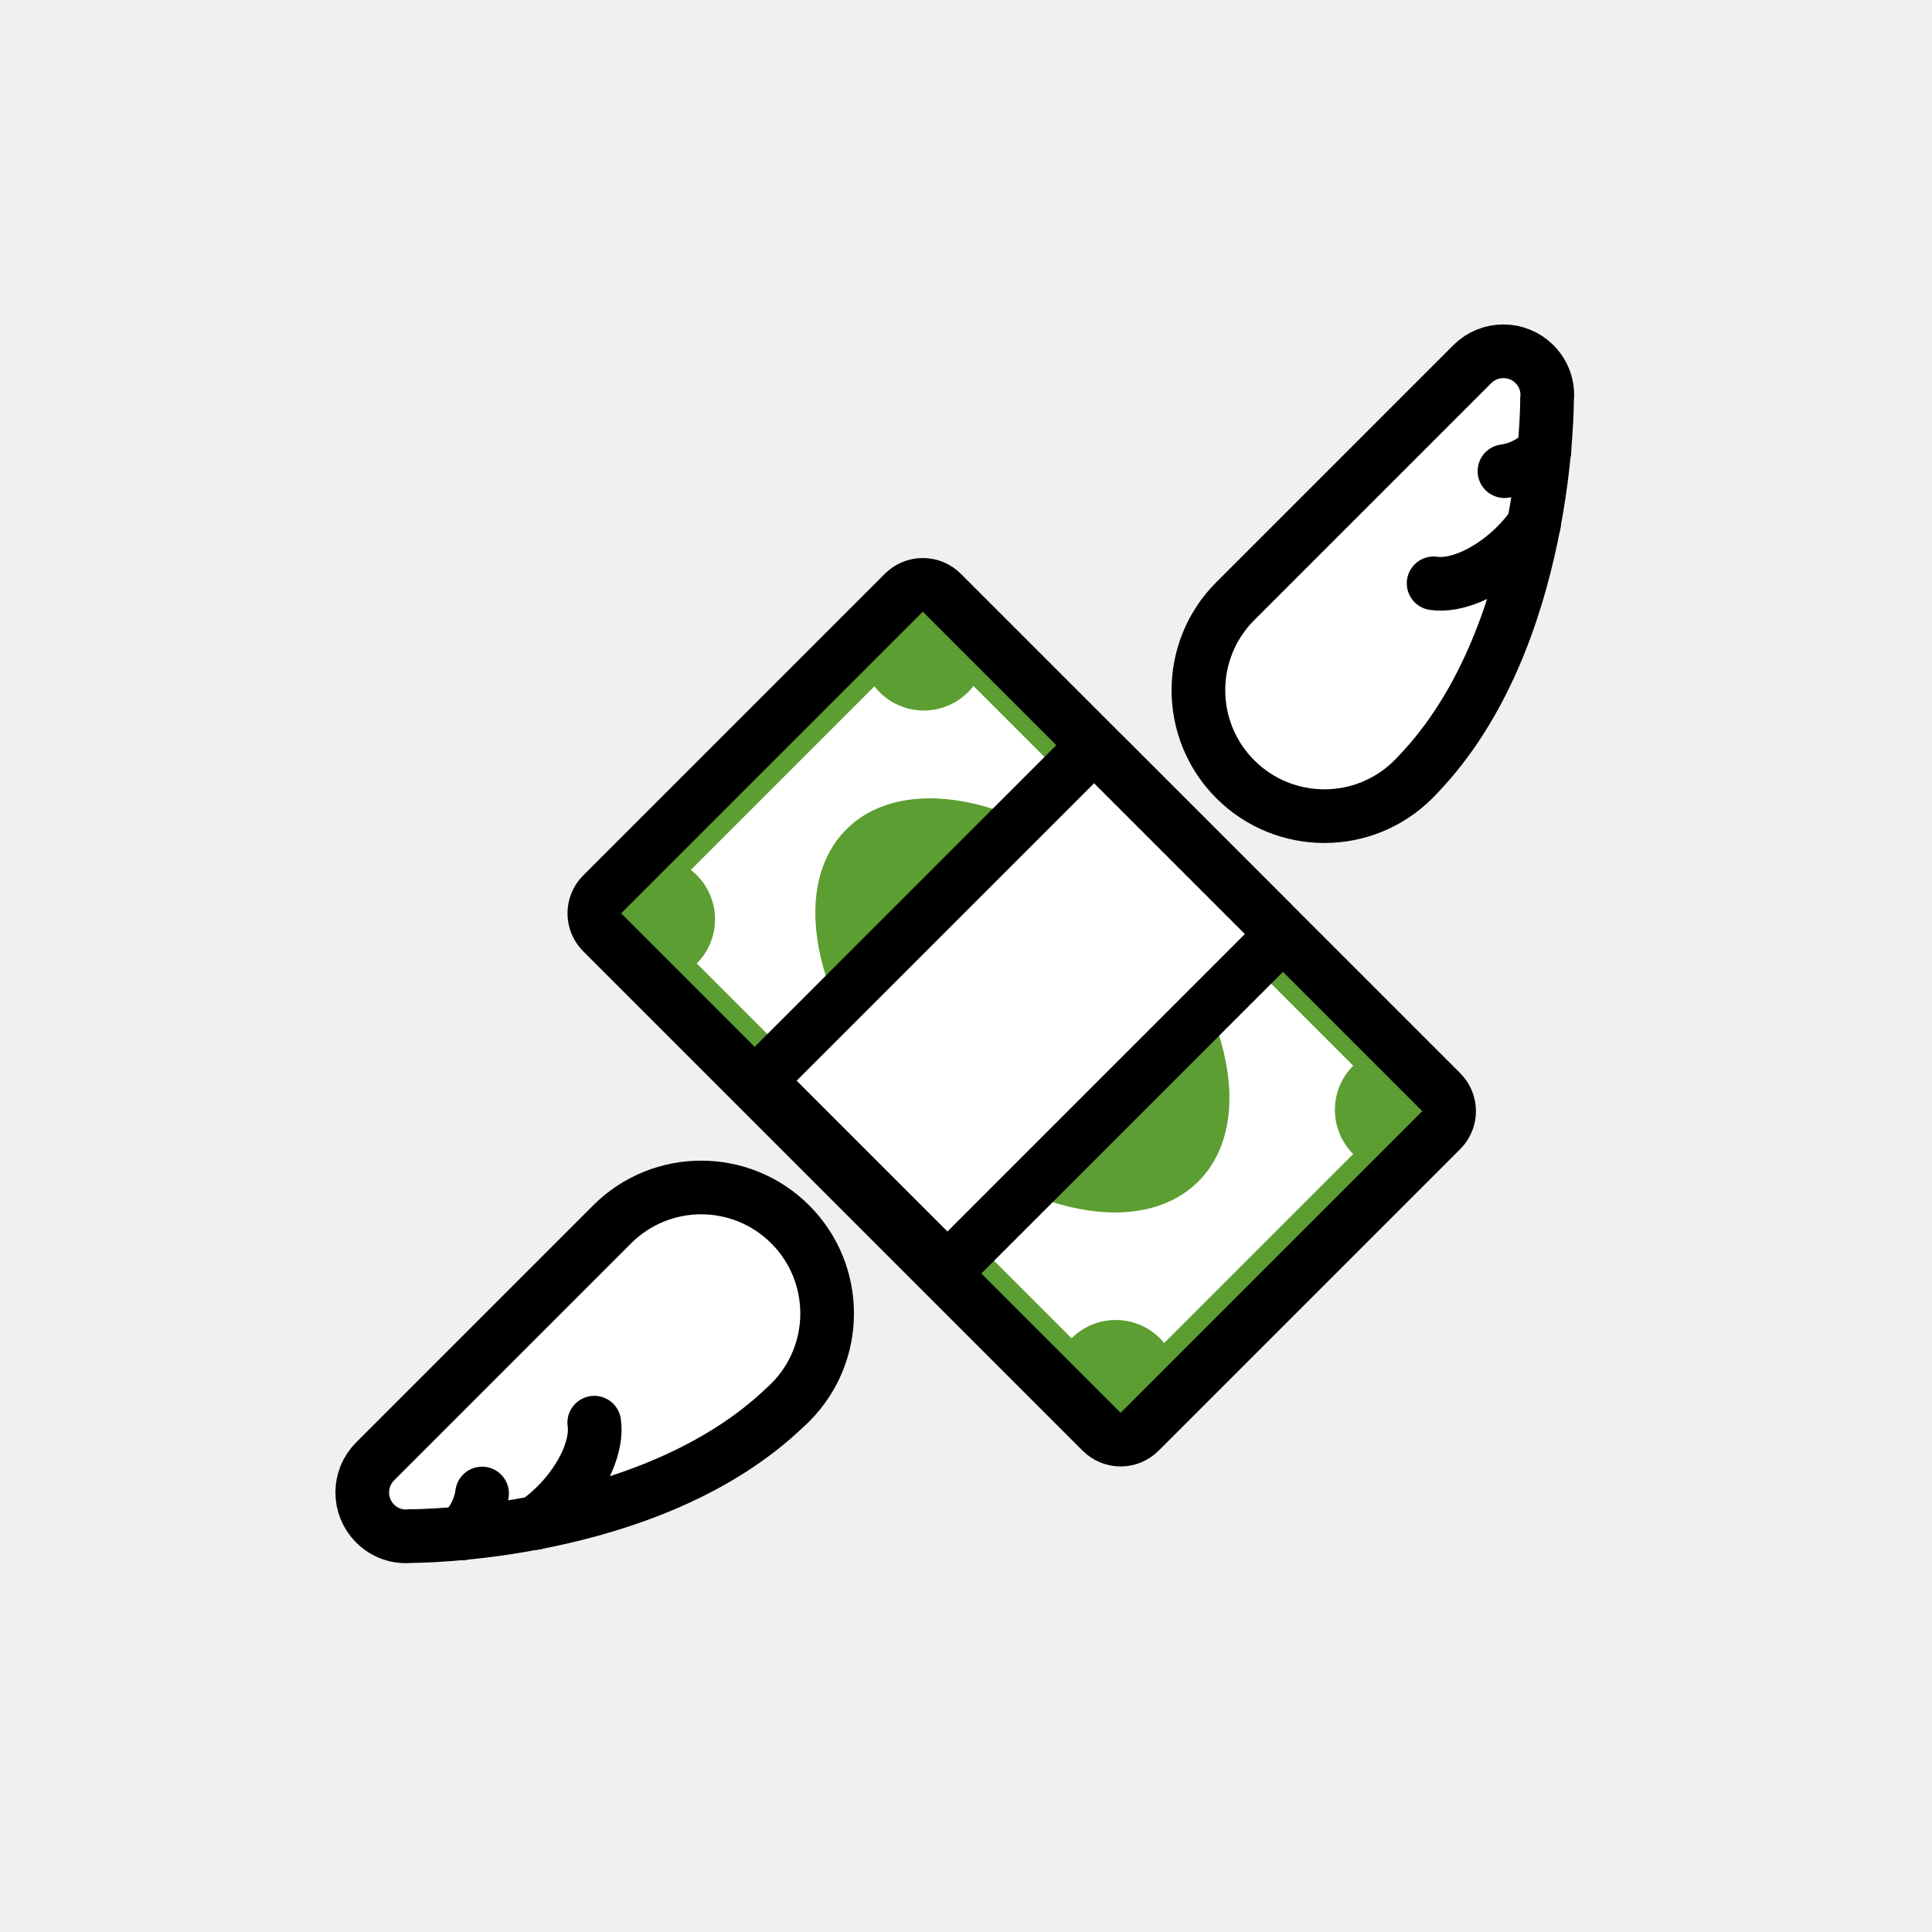
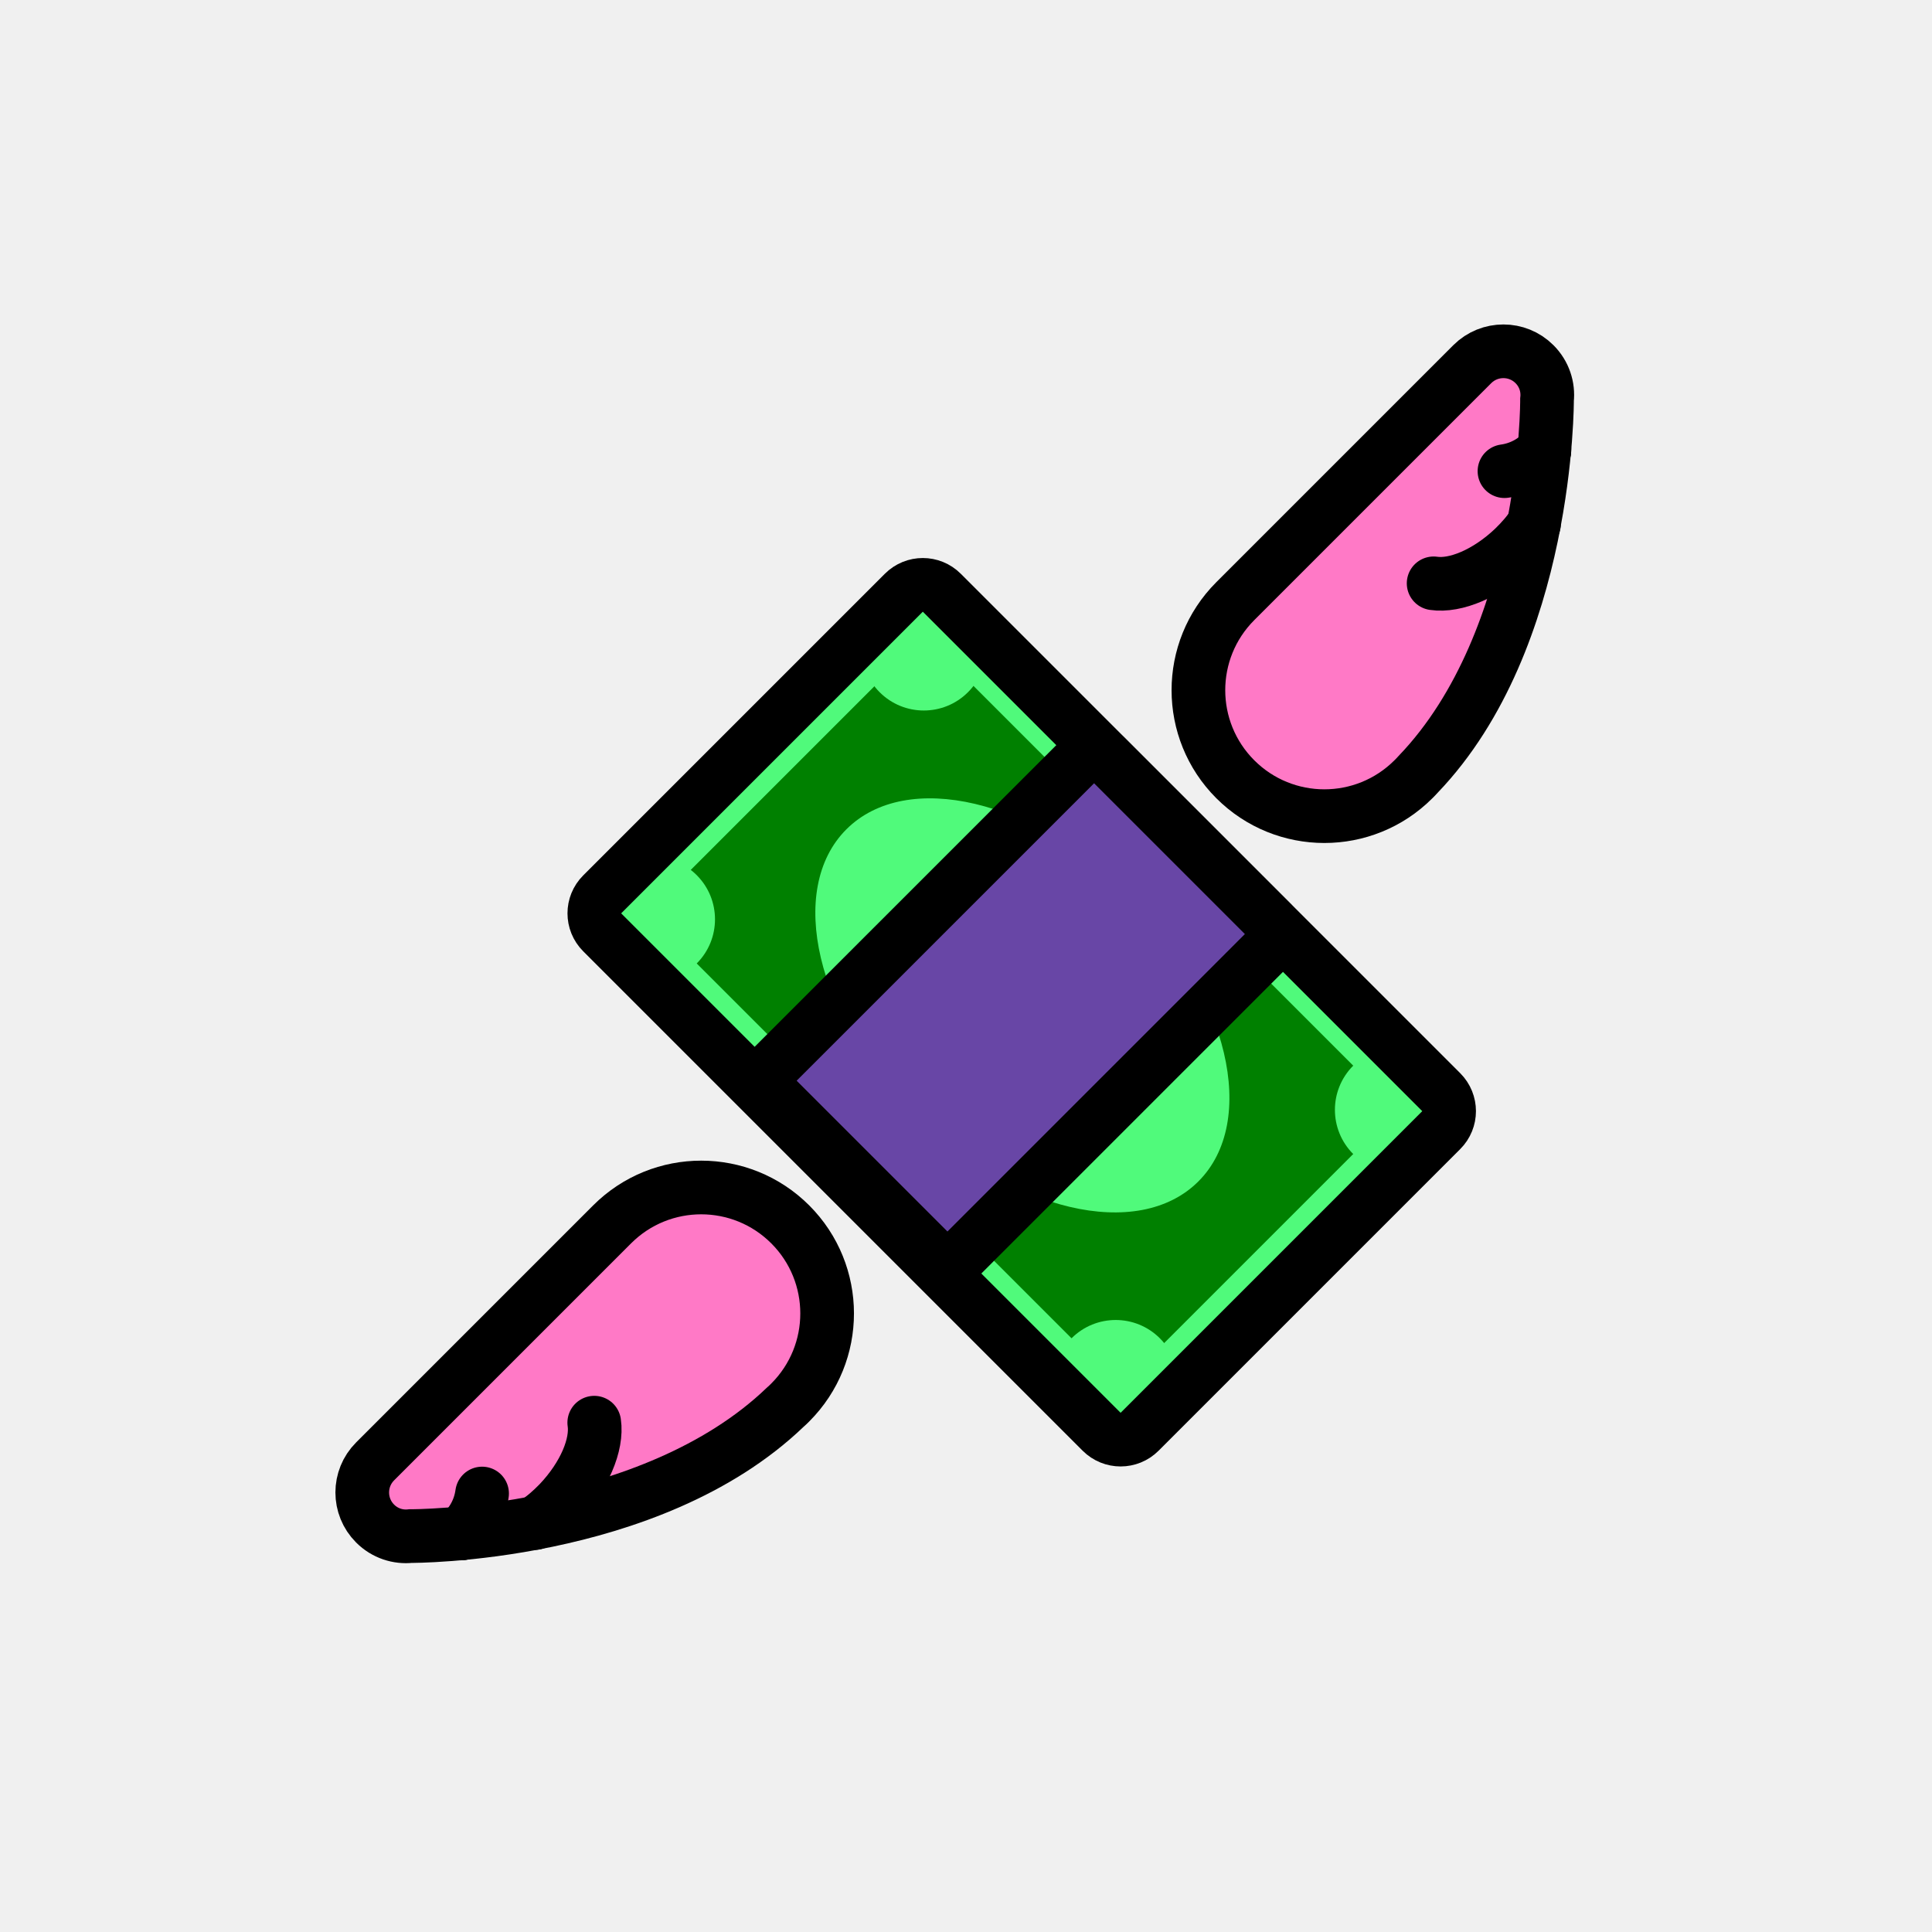
- <svg xmlns="http://www.w3.org/2000/svg" id="emoji" viewBox="0 0 72 72">
-   <g id="color">
-     <rect x="29.145" y="23.354" width="18" height="28.581" transform="matrix(0.7071 -0.7071 0.7071 0.7071 -15.4466 37.9985)" fill="#FFFFFF" stroke="none" />
-     <path fill="#FFFFFF" stroke="none" stroke-linecap="round" stroke-miterlimit="10" stroke-width="2" d="M13.979,56.778 c0.364,0.364,0.853,0.519,1.325,0.467c0,0,8.902,0.051,13.961-4.803C29.33,52.387,29.39,52.327,29.45,52.267 c1.835-1.835,1.831-4.807,0-6.638c-1.831-1.831-4.803-1.835-6.638,0l-8.833,8.833 C13.34,55.101,13.34,56.139,13.979,56.778z" />
-     <path fill="#FFFFFF" stroke="none" stroke-linecap="round" stroke-miterlimit="10" stroke-width="2" d="M22.146,53.019 c0.12,0.81-0.36,1.98-1.31,2.98c-0.29,0.3-0.59,0.56-0.9,0.76" />
-     <path fill="#FFFFFF" stroke="none" stroke-linecap="round" stroke-miterlimit="10" stroke-width="2" d="M17.966,55.659 c-0.08,0.58-0.36,1.11-0.8,1.49" />
-     <ellipse cx="34.428" cy="24.151" rx="2.328" ry="2.328" transform="matrix(0.7071 -0.7071 0.7071 0.7071 -6.9934 31.4179)" fill="#5C9E31" stroke="none" />
-     <ellipse cx="52.077" cy="41.361" rx="2.328" ry="2.328" transform="matrix(0.7071 -0.7071 0.7071 0.7071 -13.9938 48.9382)" fill="#5C9E31" stroke="none" />
-     <ellipse cx="24.319" cy="34.26" rx="2.328" ry="2.328" transform="matrix(0.7071 -0.7071 0.7071 0.7071 -17.1026 27.2305)" fill="#5C9E31" stroke="none" />
-     <ellipse cx="41.58" cy="51.521" rx="2.328" ry="2.328" transform="matrix(0.7071 -0.7071 0.7071 0.7071 -24.2522 44.4912)" fill="#5C9E31" stroke="none" />
-     <rect x="42.898" y="18.172" width="1.67" height="27.329" transform="matrix(-0.7071 0.7071 -0.7071 -0.7071 97.1681 23.4242)" fill="#5C9E31" stroke="none" />
-     <rect x="31.153" y="29.445" width="1.67" height="27.329" transform="matrix(-0.7071 0.7071 -0.7071 -0.7071 85.0901 50.9742)" fill="#5C9E31" stroke="none" />
-     <rect x="27.956" y="19.02" width="1.69" height="18.295" transform="matrix(0.7071 0.7071 -0.7071 0.7071 28.3527 -12.1153)" fill="#5C9E31" stroke="none" />
-     <rect x="46.788" y="37.852" width="1.69" height="18.295" transform="matrix(0.7071 0.7071 -0.7071 0.7071 47.185 -19.9159)" fill="#5C9E31" stroke="none" />
-     <ellipse cx="38.101" cy="37.468" rx="5.742" ry="9.277" transform="matrix(0.7071 -0.7071 0.7071 0.7071 -15.334 37.9158)" fill="#5C9E31" stroke="none" />
-     <path fill="#FFFFFF" stroke="none" stroke-linecap="round" stroke-linejoin="round" stroke-miterlimit="10" stroke-width="2" d="M47.425,35.192L35.692,46.925c-0.042,0.042-0.089,0.072-0.139,0.099c-0.206,0.101-0.472,0.058-0.65-0.121 l-6.223-6.223c-0.178-0.178-0.221-0.444-0.121-0.65c0.026-0.051,0.057-0.097,0.099-0.139L40.391,28.158 c0.042-0.042,0.089-0.072,0.139-0.099c0.206-0.101,0.472-0.058,0.65,0.121l6.223,6.223 c0.178,0.178,0.221,0.444,0.121,0.65C47.497,35.104,47.467,35.15,47.425,35.192z" />
-     <path fill="#FFFFFF" stroke="none" stroke-linecap="round" stroke-miterlimit="10" stroke-width="2" d="M57.186,13.571 c0.364,0.364,0.519,0.853,0.467,1.325c0,0,0.051,8.902-4.803,13.961c-0.056,0.064-0.116,0.124-0.176,0.184 c-1.835,1.835-4.807,1.831-6.638,0c-1.831-1.831-1.835-4.803,0-6.638l8.833-8.833 C55.509,12.932,56.547,12.932,57.186,13.571z" />
-     <path fill="#FFFFFF" stroke="none" stroke-linecap="round" stroke-miterlimit="10" stroke-width="2" d="M53.427,21.739 c0.81,0.12,1.98-0.36,2.98-1.31c0.3-0.29,0.56-0.59,0.76-0.9" />
-     <path fill="#FFFFFF" stroke="none" stroke-linecap="round" stroke-miterlimit="10" stroke-width="2" d="M56.067,17.559 c0.58-0.08,1.11-0.36,1.49-0.8" />
-   </g>
+ <svg xmlns="http://www.w3.org/2000/svg" id="emoji" viewBox="0 0 72 72" version="1.1">
+   <defs id="defs2407" />
+   <rect style="fill:#008000;stroke:none;stroke-width:1" id="rect2345" transform="rotate(-45)" height="28.581" width="18" y="39.301" x="-8.647" />
+   <path style="fill:#ff79c6;stroke:none;stroke-width:2;stroke-linecap:round;stroke-miterlimit:10;fill-opacity:1" id="path2347" d="m 13.979,56.778 c 0.364,0.364 0.853,0.519 1.325,0.467 0,0 8.902,0.051 13.961,-4.803 C 29.33,52.387 29.39,52.327 29.45,52.267 c 1.835,-1.835 1.831,-4.807 0,-6.638 -1.831,-1.831 -4.803,-1.835 -6.638,0 l -8.833,8.833 c -0.639,0.639 -0.639,1.677 0,2.316 z" stroke-miterlimit="10" />
+   <path style="fill:#ffffff;stroke:none;stroke-width:2;stroke-linecap:round;stroke-miterlimit:10" id="path2349" d="m 22.146,53.019 c 0.12,0.81 -0.36,1.98 -1.31,2.98 -0.29,0.3 -0.59,0.56 -0.9,0.76" stroke-miterlimit="10" />
+   <path style="fill:#ffffff;stroke:none;stroke-width:2;stroke-linecap:round;stroke-miterlimit:10" id="path2351" d="m 17.966,55.659 c -0.08,0.58 -0.36,1.11 -0.8,1.49" stroke-miterlimit="10" />
+   <circle style="fill:#50fa7b;stroke:none;stroke-width:1;fill-opacity:1" r="2.328" id="ellipse2353" transform="rotate(-45)" cy="41.421" cx="7.267" />
+   <circle style="fill:#50fa7b;stroke:none;stroke-width:1;fill-opacity:1" r="2.328" id="ellipse2355" transform="rotate(-45)" cy="66.07" cx="7.577" />
+   <circle style="fill:#50fa7b;stroke:none;stroke-width:1;fill-opacity:1" r="2.328" id="ellipse2357" transform="rotate(-45)" cy="41.421" cx="-7.03" />
+   <circle style="fill:#50fa7b;stroke:none;stroke-width:1;fill-opacity:1" r="2.328" id="ellipse2359" transform="rotate(-45)" cy="65.831" cx="-7.03" />
+   <rect style="fill:#50fa7b;stroke:none;stroke-width:1;fill-opacity:1" id="rect2361" transform="rotate(135)" height="27.329" width="1.67" y="-67.1" x="-9.248" />
+   <rect style="fill:#50fa7b;stroke:none;stroke-width:1;fill-opacity:1" id="rect2363" transform="rotate(135)" height="27.329" width="1.67" y="-66.767" x="7.029" />
+   <rect style="fill:#50fa7b;stroke:none;stroke-width:1;fill-opacity:1" id="rect2365" transform="rotate(45)" height="18.295" width="1.689" y="-9.596" x="39.437" />
+   <rect style="fill:#50fa7b;stroke:none;stroke-width:1;fill-opacity:1" id="rect2367" transform="rotate(45)" height="18.295" width="1.689" y="-9.596" x="66.07" />
+   <ellipse style="fill:#50fa7b;stroke:none;stroke-width:1;fill-opacity:1" id="ellipse2369" transform="rotate(-45)" ry="9.277" rx="5.742" cy="53.435" cx="0.448" />
+   <path style="fill:#6846a6;stroke:none;stroke-width:2;stroke-linecap:round;stroke-linejoin:round;stroke-miterlimit:10;fill-opacity:1" id="path2371" d="M 47.425,35.192 35.692,46.925 c -0.042,0.042 -0.089,0.072 -0.139,0.099 -0.206,0.101 -0.472,0.058 -0.65,-0.121 l -6.223,-6.223 c -0.178,-0.178 -0.221,-0.444 -0.121,-0.65 0.026,-0.051 0.057,-0.097 0.099,-0.139 L 40.391,28.158 c 0.042,-0.042 0.089,-0.072 0.139,-0.099 0.206,-0.101 0.472,-0.058 0.65,0.121 l 6.223,6.223 c 0.178,0.178 0.221,0.444 0.121,0.65 -0.026,0.051 -0.056,0.097 -0.099,0.139 z" stroke-miterlimit="10" />
+   <path style="fill:#ff79c6;stroke:none;stroke-width:2;stroke-linecap:round;stroke-miterlimit:10;fill-opacity:1" id="path2373" d="m 57.186,13.571 c 0.364,0.364 0.519,0.853 0.467,1.325 0,0 0.051,8.902 -4.803,13.961 -0.056,0.064 -0.116,0.124 -0.176,0.184 -1.835,1.835 -4.807,1.831 -6.638,0 -1.831,-1.831 -1.835,-4.803 0,-6.638 l 8.833,-8.833 c 0.639,-0.639 1.677,-0.639 2.316,-10e-5 z" stroke-miterlimit="10" />
+   <path style="fill:#ffffff;stroke:none;stroke-width:2;stroke-linecap:round;stroke-miterlimit:10" id="path2375" d="m 53.427,21.739 c 0.81,0.12 1.98,-0.36 2.98,-1.31 0.3,-0.29 0.56,-0.59 0.76,-0.9" stroke-miterlimit="10" />
+   <path style="fill:#ffffff;stroke:none;stroke-width:2;stroke-linecap:round;stroke-miterlimit:10" id="path2377" d="m 56.067,17.559 c 0.58,-0.08 1.11,-0.36 1.49,-0.8" stroke-miterlimit="10" />
  <g id="hair" />
  <g id="skin" />
  <g id="skin-shadow" />
  <g id="line">
-     <path fill="none" stroke="#000000" stroke-linecap="round" stroke-miterlimit="10" stroke-width="2" d="M13.979,56.778 c0.364,0.364,0.853,0.519,1.325,0.467c0,0,8.902,0.051,13.961-4.803C29.33,52.387,29.39,52.327,29.45,52.267 c1.835-1.835,1.831-4.807,0-6.638c-1.831-1.831-4.803-1.835-6.638,0l-8.833,8.833 C13.34,55.101,13.34,56.139,13.979,56.778z" />
-     <line x1="17.236" x2="17.227" y1="57.139" y2="57.129" fill="none" stroke="#000000" stroke-linecap="round" stroke-miterlimit="10" stroke-width="2" />
-     <path fill="none" stroke="#000000" stroke-linecap="round" stroke-miterlimit="10" stroke-width="2" d="M22.146,53.019 c0.12,0.81-0.36,1.98-1.31,2.98c-0.29,0.3-0.59,0.56-0.9,0.76" />
-     <path fill="none" stroke="#000000" stroke-linecap="round" stroke-miterlimit="10" stroke-width="2" d="M17.966,55.659 c-0.08,0.58-0.36,1.11-0.8,1.49" />
-     <path fill="none" stroke="#000000" stroke-linecap="round" stroke-linejoin="round" stroke-miterlimit="10" stroke-width="2" d="M41.055,53.358L22.442,34.745c-0.391-0.391-0.391-1.024,0-1.414l11.242-11.242c0.391-0.391,1.024-0.391,1.414,0 l18.613,18.613c0.391,0.391,0.391,1.024,0,1.414L42.469,53.358C42.079,53.748,41.446,53.748,41.055,53.358z" />
-     <path fill="none" stroke="#000000" stroke-linecap="round" stroke-linejoin="round" stroke-miterlimit="10" stroke-width="2" d="M47.425,35.192L35.692,46.925c-0.042,0.042-0.089,0.072-0.139,0.099c-0.206,0.101-0.472,0.058-0.65-0.121 l-6.223-6.223c-0.178-0.178-0.221-0.444-0.121-0.65c0.026-0.051,0.057-0.097,0.099-0.139L40.391,28.158 c0.042-0.042,0.089-0.072,0.139-0.099c0.206-0.101,0.472-0.058,0.65,0.121l6.223,6.223 c0.178,0.178,0.221,0.444,0.121,0.65C47.497,35.104,47.467,35.15,47.425,35.192z" />
-     <path fill="none" stroke="#000000" stroke-linecap="round" stroke-miterlimit="10" stroke-width="2" d="M57.186,13.571 c0.364,0.364,0.519,0.853,0.467,1.325c0,0,0.051,8.902-4.803,13.961c-0.056,0.064-0.116,0.124-0.176,0.184 c-1.835,1.835-4.807,1.831-6.638,0c-1.831-1.831-1.835-4.803,0-6.638l8.833-8.833 C55.509,12.932,56.547,12.932,57.186,13.571z" />
-     <line x1="57.547" x2="57.537" y1="16.829" y2="16.819" fill="none" stroke="#000000" stroke-linecap="round" stroke-miterlimit="10" stroke-width="2" />
-     <path fill="none" stroke="#000000" stroke-linecap="round" stroke-miterlimit="10" stroke-width="2" d="M53.427,21.739 c0.81,0.12,1.98-0.36,2.98-1.31c0.3-0.29,0.56-0.59,0.76-0.9" />
-     <path fill="none" stroke="#000000" stroke-linecap="round" stroke-miterlimit="10" stroke-width="2" d="M56.067,17.559 c0.58-0.08,1.11-0.36,1.49-0.8" />
+     <path stroke-miterlimit="10" d="M13.979,56.778 c0.364,0.364,0.853,0.519,1.325,0.467c0,0,8.902,0.051,13.961-4.803C29.33,52.387,29.39,52.327,29.45,52.267 c1.835-1.835,1.831-4.807,0-6.638c-1.831-1.831-4.803-1.835-6.638,0l-8.833,8.833 C13.34,55.101,13.34,56.139,13.979,56.778z" id="path2383" stroke-linecap="round" stroke-width="2" stroke="#000000" fill="none" />
+     <line x1="17.236" x2="17.227" y1="57.139" y2="57.129" stroke-miterlimit="10" id="line2385" stroke-linecap="round" stroke-width="2" stroke="#000000" fill="none" />
+     <path stroke-miterlimit="10" d="M22.146,53.019 c0.12,0.81-0.36,1.98-1.31,2.98c-0.29,0.3-0.59,0.56-0.9,0.76" id="path2387" stroke-linecap="round" stroke-width="2" stroke="#000000" fill="none" />
+     <path stroke-miterlimit="10" d="M17.966,55.659 c-0.08,0.58-0.36,1.11-0.8,1.49" id="path2389" stroke-linecap="round" stroke-width="2" stroke="#000000" fill="none" />
+     <path stroke-miterlimit="10" d="M41.055,53.358L22.442,34.745c-0.391-0.391-0.391-1.024,0-1.414l11.242-11.242c0.391-0.391,1.024-0.391,1.414,0 l18.613,18.613c0.391,0.391,0.391,1.024,0,1.414L42.469,53.358C42.079,53.748,41.446,53.748,41.055,53.358z" id="path2391" stroke-linejoin="round" stroke-linecap="round" stroke-width="2" stroke="#000000" fill="none" />
+     <path stroke-miterlimit="10" d="M47.425,35.192L35.692,46.925c-0.042,0.042-0.089,0.072-0.139,0.099c-0.206,0.101-0.472,0.058-0.65-0.121 l-6.223-6.223c-0.178-0.178-0.221-0.444-0.121-0.65c0.026-0.051,0.057-0.097,0.099-0.139L40.391,28.158 c0.042-0.042,0.089-0.072,0.139-0.099c0.206-0.101,0.472-0.058,0.65,0.121l6.223,6.223 c0.178,0.178,0.221,0.444,0.121,0.65C47.497,35.104,47.467,35.15,47.425,35.192z" id="path2393" stroke-linejoin="round" stroke-linecap="round" stroke-width="2" stroke="#000000" fill="none" />
+     <path stroke-miterlimit="10" d="M57.186,13.571 c0.364,0.364,0.519,0.853,0.467,1.325c0,0,0.051,8.902-4.803,13.961c-0.056,0.064-0.116,0.124-0.176,0.184 c-1.835,1.835-4.807,1.831-6.638,0c-1.831-1.831-1.835-4.803,0-6.638l8.833-8.833 C55.509,12.932,56.547,12.932,57.186,13.571z" id="path2395" stroke-linecap="round" stroke-width="2" stroke="#000000" fill="none" />
+     <line x1="57.547" x2="57.537" y1="16.829" y2="16.819" stroke-miterlimit="10" id="line2397" stroke-linecap="round" stroke-width="2" stroke="#000000" fill="none" />
+     <path stroke-miterlimit="10" d="M53.427,21.739 c0.81,0.12,1.98-0.36,2.98-1.31c0.3-0.29,0.56-0.59,0.76-0.9" id="path2399" stroke-linecap="round" stroke-width="2" stroke="#000000" fill="none" />
+     <path stroke-miterlimit="10" d="M56.067,17.559 c0.58-0.08,1.11-0.36,1.49-0.8" id="path2401" stroke-linecap="round" stroke-width="2" stroke="#000000" fill="none" />
  </g>
+   <path style="fill:#6846a6;fill-opacity:1;stroke:none;stroke-width:2.111;stroke-miterlimit:10" stroke-miterlimit="10" d="m 9.153,-92.347 c 11.565,0 20.94,9.53 20.94,21.287 v 10.695 5.051 H -11.787 v -5.051 -10.695 c 0,-11.756 9.375,-21.287 20.94,-21.287" id="path71" />
+   <polygon style="fill:#ff79c6;fill-opacity:1;stroke:none;stroke-width:2;stroke-linecap:round;stroke-linejoin:round;stroke-miterlimit:10" stroke-miterlimit="10" points="62.138,46.114 46.614,38.402 31.09,46.114 31.09,30.69 46.614,38.402 62.138,30.69 " id="polygon73" transform="matrix(1.046999,0,0,1.064331,-55.21173,-64.97377)" />
</svg>
